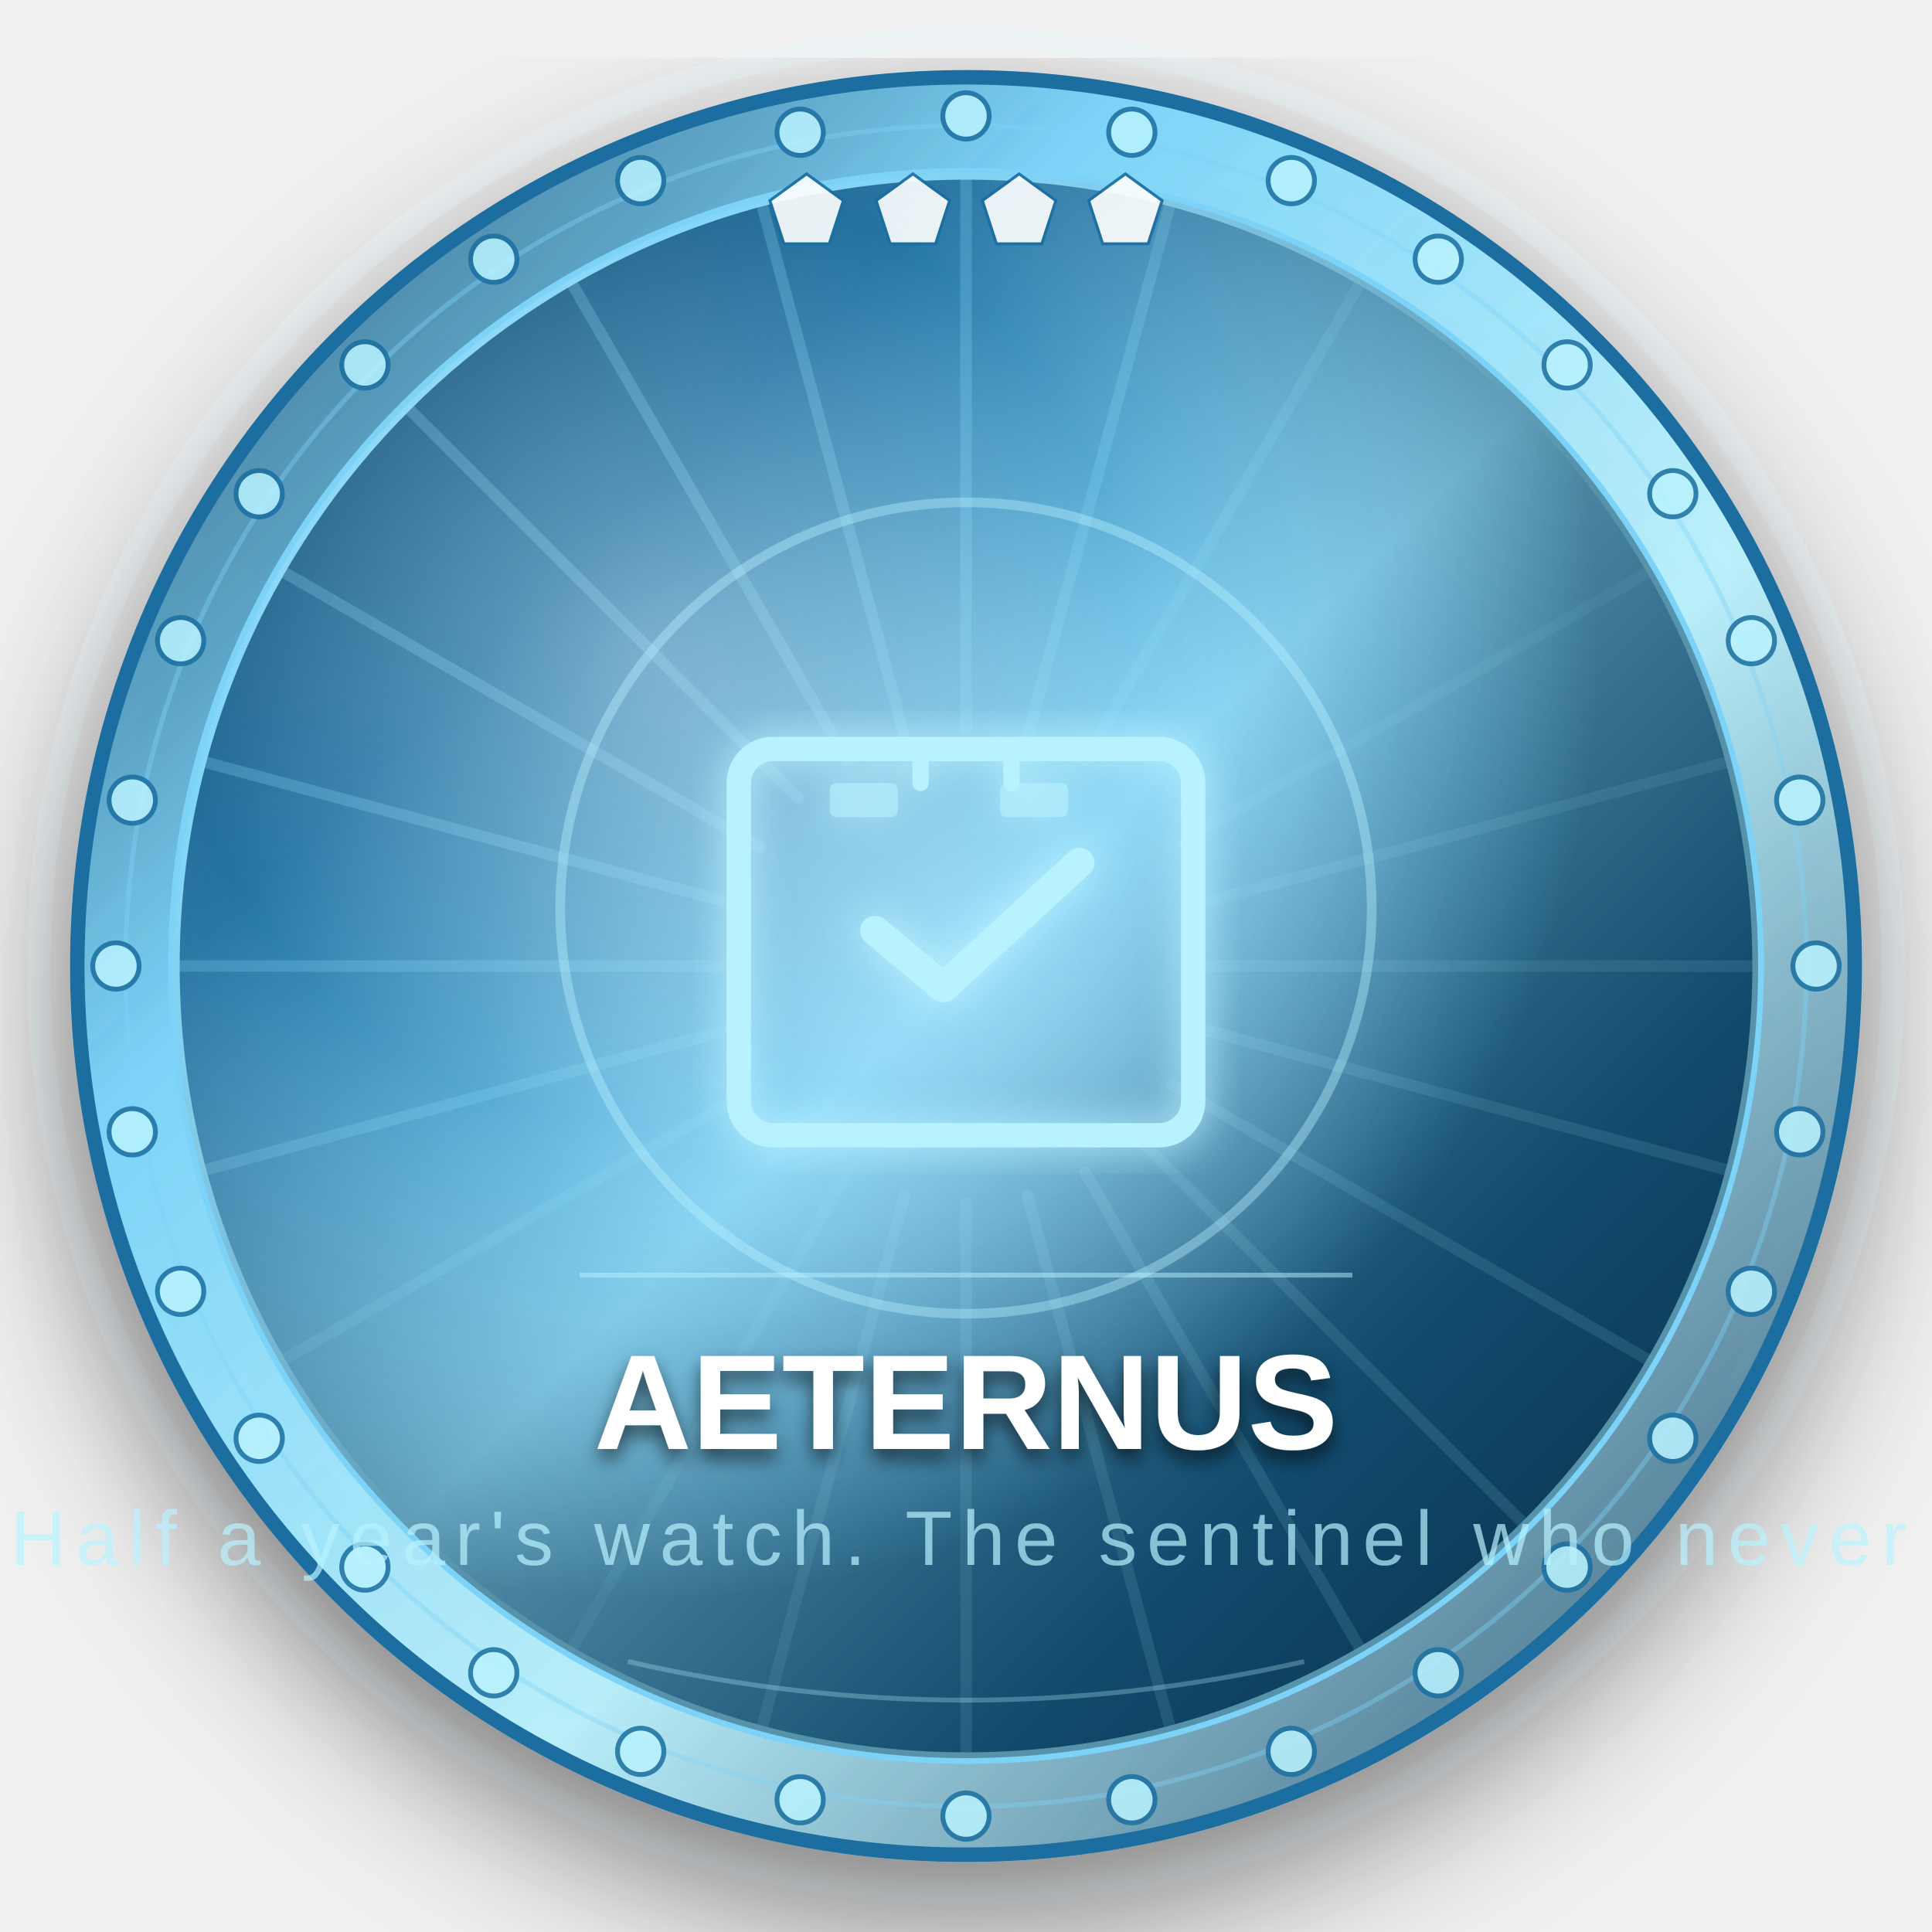
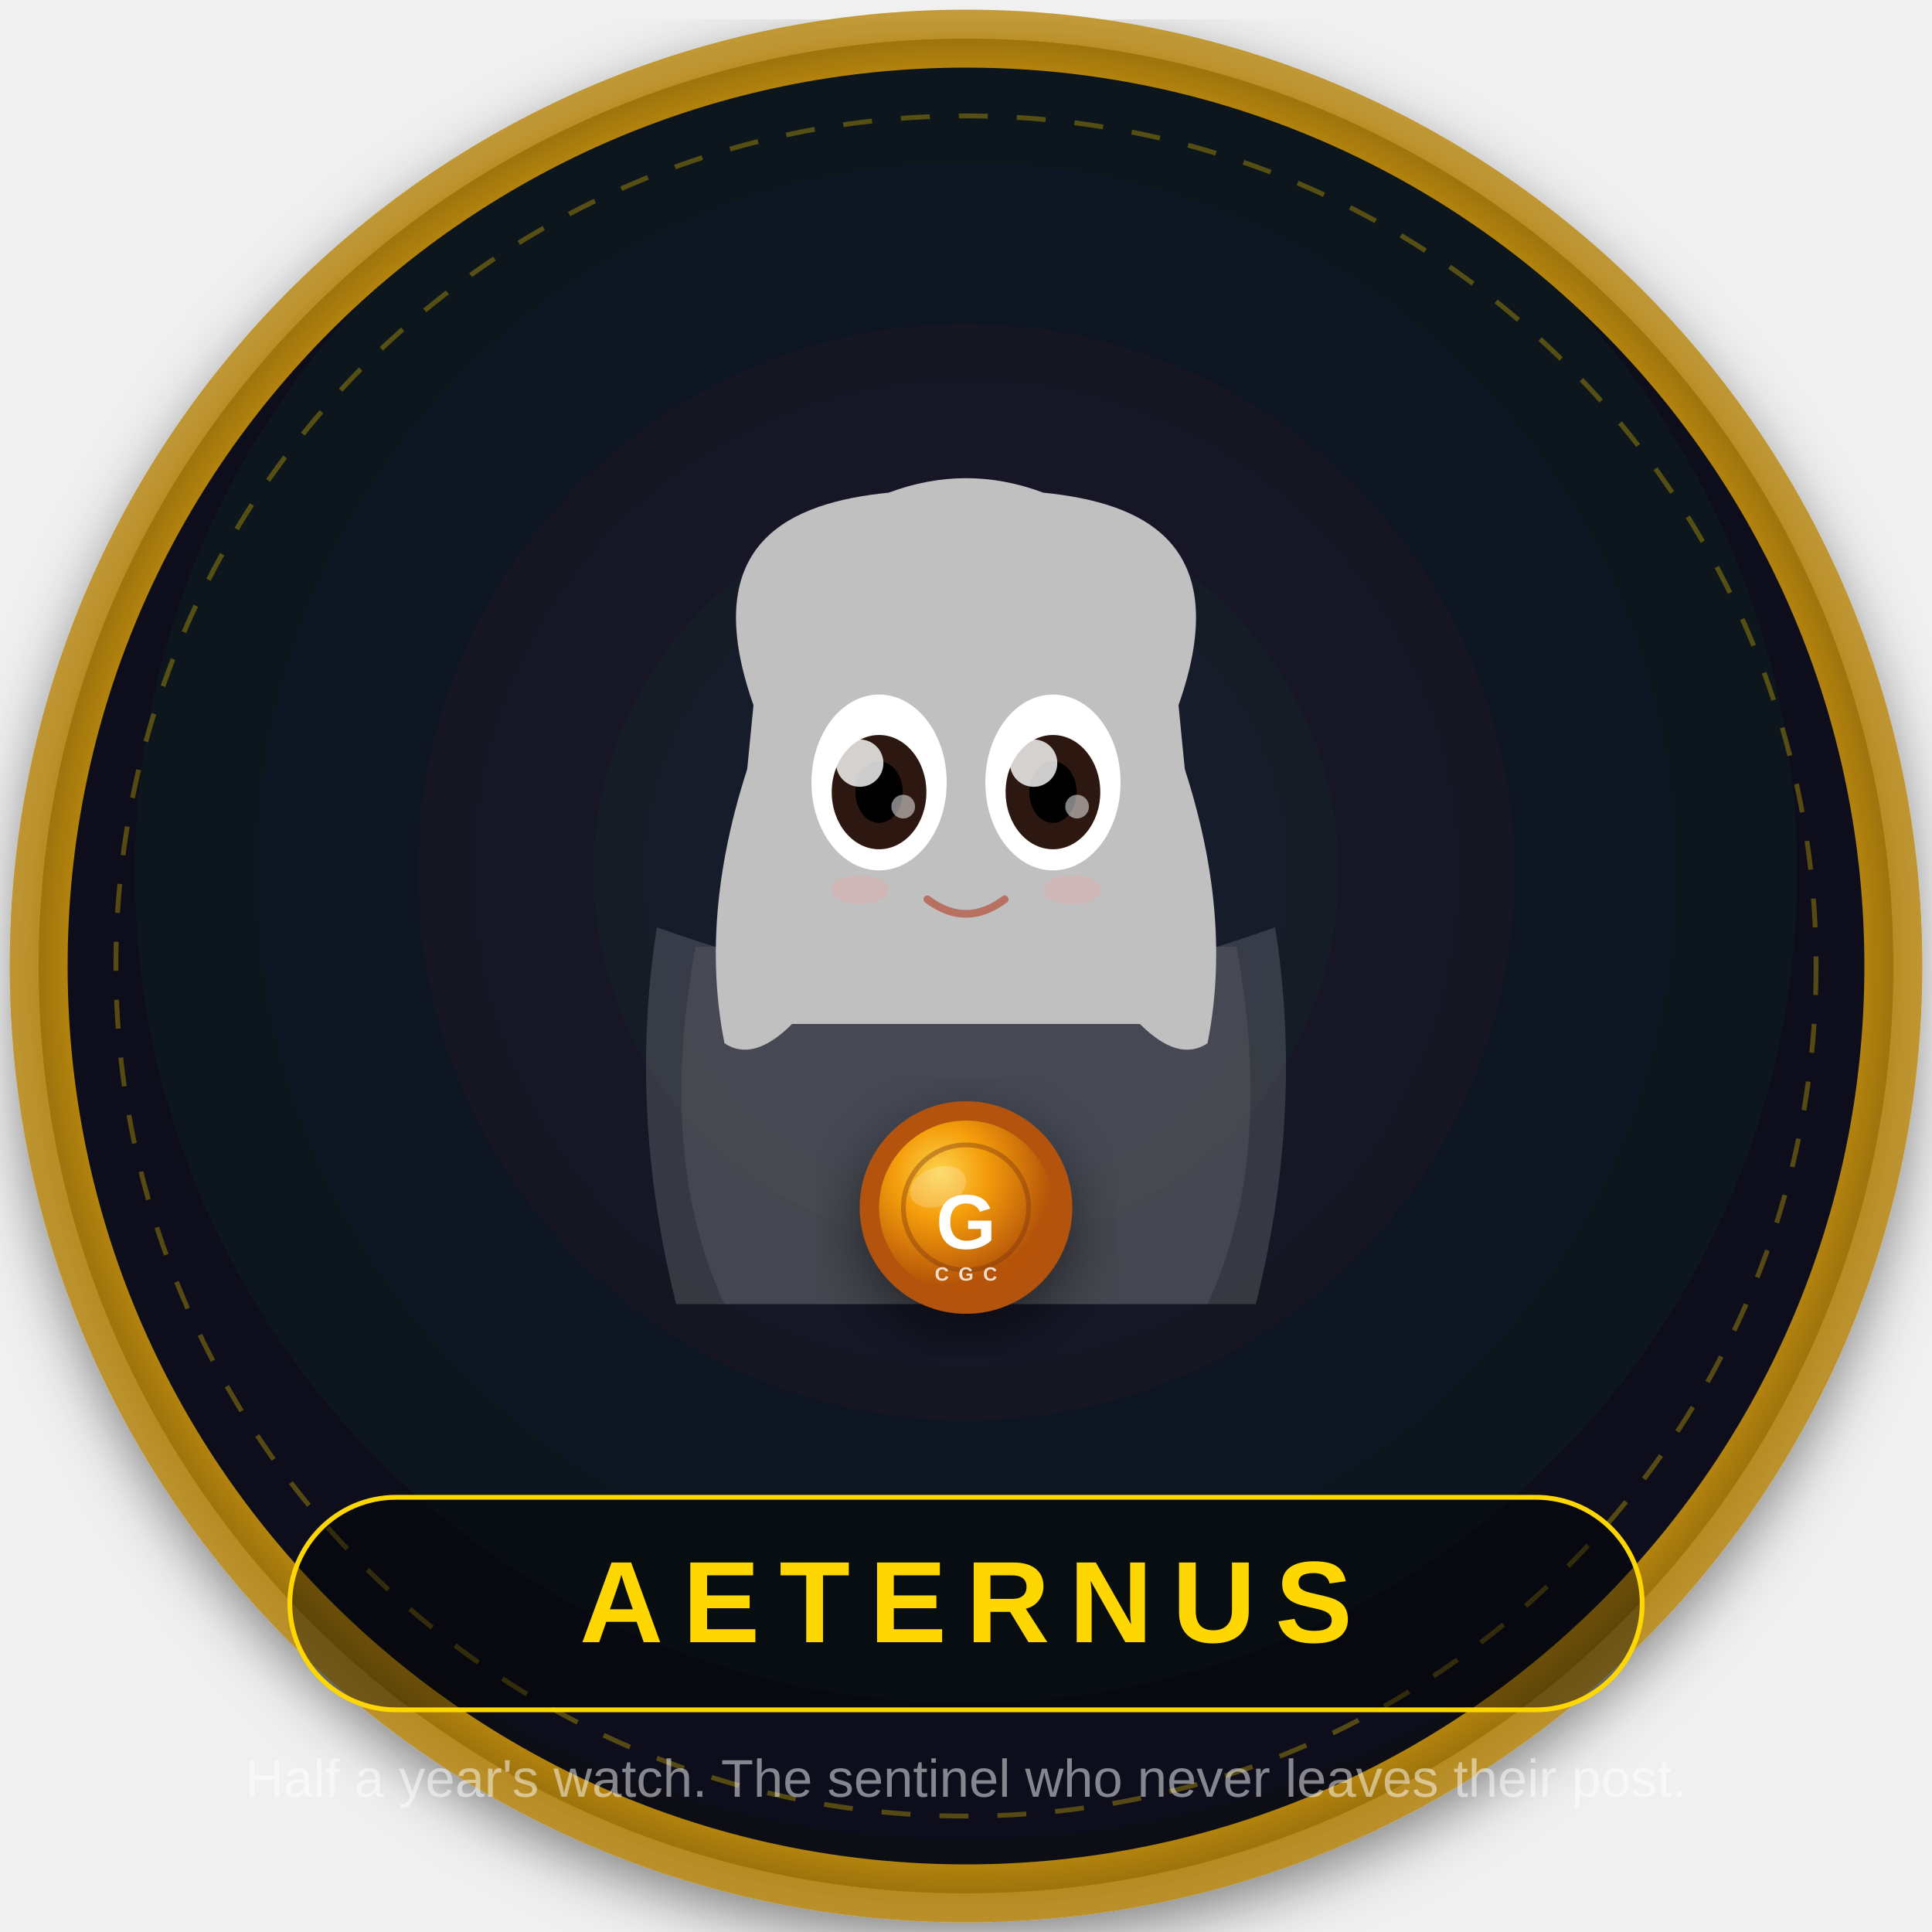
<svg xmlns="http://www.w3.org/2000/svg" viewBox="0 0 200 200" width="200" height="200">
  <defs>
-     <linearGradient id="b4" x1="0%" y1="0%" x2="100%" y2="100%">
-       <stop offset="0%" stop-color="#0C3B5E" />
-       <stop offset="25%" stop-color="#1A6EA0" />
-       <stop offset="50%" stop-color="#7CD3F7" />
-       <stop offset="75%" stop-color="#1A6EA0" />
-       <stop offset="100%" stop-color="#0C3B5E" />
-     </linearGradient>
-     <linearGradient id="r4" x1="0%" y1="0%" x2="100%" y2="100%">
-       <stop offset="0%" stop-color="#0C3B5E" stop-opacity="0.8" />
-       <stop offset="30%" stop-color="#7CD3F7" stop-opacity="1" />
-       <stop offset="60%" stop-color="#B9F2FF" stop-opacity="0.9" />
-       <stop offset="100%" stop-color="#0C3B5E" stop-opacity="0.8" />
-     </linearGradient>
-     <radialGradient id="s4" cx="30%" cy="30%" r="60%">
-       <stop offset="0%" stop-color="#fff" stop-opacity="0.36" />
-       <stop offset="50%" stop-color="#fff" stop-opacity="0.05" />
-       <stop offset="100%" stop-color="#000" stop-opacity="0.31" />
+     <radialGradient id="ring4" cx="50%" cy="50%" r="50%">
+       <stop offset="85%" stop-color="#FFD700" />
+       <stop offset="95%" stop-color="#B8860B" />
+       <stop offset="100%" stop-color="#B8860B" stop-opacity="0.8" />
    </radialGradient>
-     <radialGradient id="c4" cx="50%" cy="50%" r="50%">
-       <stop offset="0%" stop-color="#E8F8FF" stop-opacity="0.25" />
-       <stop offset="100%" stop-color="#E8F8FF" stop-opacity="0" />
+     <radialGradient id="bg4" cx="50%" cy="45%" r="55%">
+       <stop offset="0%" stop-color="#1A2030" />
+       <stop offset="100%" stop-color="#0A0E18" />
    </radialGradient>
-     <filter id="sh4" x="-30%" y="-30%" width="160%" height="160%">
-       <feDropShadow dx="0" dy="6" stdDeviation="7" flood-color="#000" flood-opacity="0.5" />
+     <filter id="sh" x="-20%" y="-20%" width="140%" height="140%">
+       <feDropShadow dx="0" dy="2" stdDeviation="3" flood-color="#000" flood-opacity="0.5" />
    </filter>
-     <filter id="ig4">
-       <feGaussianBlur stdDeviation="2" result="b" />
+     <filter id="glow">
+       <feGaussianBlur stdDeviation="3" result="blur" />
      <feMerge>
-         <feMergeNode in="b" />
+         <feMergeNode in="blur" />
        <feMergeNode in="SourceGraphic" />
      </feMerge>
    </filter>
  </defs>
-   <circle cx="100" cy="100" r="96" fill="none" stroke="#E8F8FF" stroke-width="2.4" opacity="0.3" filter="url(#sh4)" />
-   <circle cx="100" cy="100" r="92" fill="url(#r4)" stroke="#1A6EA0" stroke-width="1.5" filter="url(#sh4)" />
-   <circle cx="100" cy="100" r="87" fill="none" stroke="#7CD3F7" stroke-width="0.5" opacity="0.4" />
-   <circle cx="100" cy="100" r="82" fill="url(#b4)" stroke="#7CD3F7" stroke-width="1.2" />
-   <line x1="124.6" y1="100" x2="182" y2="100" stroke="#7CD3F7" stroke-width="1.2" opacity="0.26" stroke-linecap="round" />
-   <line x1="123.762" y1="106.367" x2="179.206" y2="121.223" stroke="#7CD3F7" stroke-width="1.2" opacity="0.26" stroke-linecap="round" />
-   <line x1="121.304" y1="112.3" x2="171.014" y2="141" stroke="#7CD3F7" stroke-width="1.2" opacity="0.26" stroke-linecap="round" />
-   <line x1="117.395" y1="117.395" x2="157.983" y2="157.983" stroke="#7CD3F7" stroke-width="1.2" opacity="0.26" stroke-linecap="round" />
-   <line x1="112.3" y1="121.304" x2="141" y2="171.014" stroke="#7CD3F7" stroke-width="1.2" opacity="0.26" stroke-linecap="round" />
-   <line x1="106.367" y1="123.762" x2="121.223" y2="179.206" stroke="#7CD3F7" stroke-width="1.2" opacity="0.26" stroke-linecap="round" />
-   <line x1="100" y1="124.6" x2="100" y2="182" stroke="#7CD3F7" stroke-width="1.2" opacity="0.26" stroke-linecap="round" />
-   <line x1="93.633" y1="123.762" x2="78.777" y2="179.206" stroke="#7CD3F7" stroke-width="1.2" opacity="0.26" stroke-linecap="round" />
-   <line x1="87.7" y1="121.304" x2="59" y2="171.014" stroke="#7CD3F7" stroke-width="1.2" opacity="0.26" stroke-linecap="round" />
-   <line x1="82.605" y1="117.395" x2="42.017" y2="157.983" stroke="#7CD3F7" stroke-width="1.2" opacity="0.26" stroke-linecap="round" />
-   <line x1="78.696" y1="112.3" x2="28.986" y2="141" stroke="#7CD3F7" stroke-width="1.2" opacity="0.26" stroke-linecap="round" />
-   <line x1="76.238" y1="106.367" x2="20.794" y2="121.223" stroke="#7CD3F7" stroke-width="1.2" opacity="0.26" stroke-linecap="round" />
-   <line x1="75.4" y1="100" x2="18" y2="100" stroke="#7CD3F7" stroke-width="1.2" opacity="0.26" stroke-linecap="round" />
-   <line x1="76.238" y1="93.633" x2="20.794" y2="78.777" stroke="#7CD3F7" stroke-width="1.2" opacity="0.26" stroke-linecap="round" />
-   <line x1="78.696" y1="87.7" x2="28.986" y2="59" stroke="#7CD3F7" stroke-width="1.2" opacity="0.26" stroke-linecap="round" />
-   <line x1="82.605" y1="82.605" x2="42.017" y2="42.017" stroke="#7CD3F7" stroke-width="1.2" opacity="0.26" stroke-linecap="round" />
-   <line x1="87.7" y1="78.696" x2="59" y2="28.986" stroke="#7CD3F7" stroke-width="1.2" opacity="0.26" stroke-linecap="round" />
-   <line x1="93.633" y1="76.238" x2="78.777" y2="20.794" stroke="#7CD3F7" stroke-width="1.2" opacity="0.26" stroke-linecap="round" />
-   <line x1="100" y1="75.4" x2="100" y2="18" stroke="#7CD3F7" stroke-width="1.2" opacity="0.26" stroke-linecap="round" />
-   <line x1="106.367" y1="76.238" x2="121.223" y2="20.794" stroke="#7CD3F7" stroke-width="1.2" opacity="0.26" stroke-linecap="round" />
-   <line x1="112.3" y1="78.696" x2="141" y2="28.986" stroke="#7CD3F7" stroke-width="1.2" opacity="0.26" stroke-linecap="round" />
-   <line x1="117.395" y1="82.605" x2="157.983" y2="42.017" stroke="#7CD3F7" stroke-width="1.2" opacity="0.26" stroke-linecap="round" />
-   <line x1="121.304" y1="87.7" x2="171.014" y2="59" stroke="#7CD3F7" stroke-width="1.2" opacity="0.26" stroke-linecap="round" />
-   <line x1="123.762" y1="93.633" x2="179.206" y2="78.777" stroke="#7CD3F7" stroke-width="1.2" opacity="0.26" stroke-linecap="round" />
-   <circle cx="100" cy="100" r="50" fill="url(#c4)" />
-   <circle cx="100" cy="100" r="82" fill="url(#s4)" />
-   <circle cx="100" cy="12" r="2.4" fill="#B9F2FF" stroke="#1A6EA0" stroke-width="0.5" opacity="0.85" />
-   <circle cx="117.168" cy="13.691" r="2.4" fill="#B9F2FF" stroke="#1A6EA0" stroke-width="0.5" opacity="0.85" />
-   <circle cx="133.676" cy="18.699" r="2.4" fill="#B9F2FF" stroke="#1A6EA0" stroke-width="0.5" opacity="0.85" />
-   <circle cx="148.89" cy="26.831" r="2.4" fill="#B9F2FF" stroke="#1A6EA0" stroke-width="0.5" opacity="0.85" />
-   <circle cx="162.225" cy="37.775" r="2.4" fill="#B9F2FF" stroke="#1A6EA0" stroke-width="0.5" opacity="0.85" />
-   <circle cx="173.169" cy="51.11" r="2.4" fill="#B9F2FF" stroke="#1A6EA0" stroke-width="0.5" opacity="0.85" />
-   <circle cx="181.301" cy="66.324" r="2.4" fill="#B9F2FF" stroke="#1A6EA0" stroke-width="0.5" opacity="0.85" />
-   <circle cx="186.309" cy="82.832" r="2.4" fill="#B9F2FF" stroke="#1A6EA0" stroke-width="0.5" opacity="0.85" />
-   <circle cx="188" cy="100" r="2.4" fill="#B9F2FF" stroke="#1A6EA0" stroke-width="0.5" opacity="0.85" />
-   <circle cx="186.309" cy="117.168" r="2.4" fill="#B9F2FF" stroke="#1A6EA0" stroke-width="0.5" opacity="0.85" />
-   <circle cx="181.301" cy="133.676" r="2.4" fill="#B9F2FF" stroke="#1A6EA0" stroke-width="0.5" opacity="0.85" />
-   <circle cx="173.169" cy="148.89" r="2.4" fill="#B9F2FF" stroke="#1A6EA0" stroke-width="0.5" opacity="0.85" />
-   <circle cx="162.225" cy="162.225" r="2.4" fill="#B9F2FF" stroke="#1A6EA0" stroke-width="0.5" opacity="0.85" />
-   <circle cx="148.89" cy="173.169" r="2.4" fill="#B9F2FF" stroke="#1A6EA0" stroke-width="0.5" opacity="0.85" />
-   <circle cx="133.676" cy="181.301" r="2.4" fill="#B9F2FF" stroke="#1A6EA0" stroke-width="0.5" opacity="0.85" />
-   <circle cx="117.168" cy="186.309" r="2.4" fill="#B9F2FF" stroke="#1A6EA0" stroke-width="0.5" opacity="0.85" />
-   <circle cx="100" cy="188" r="2.4" fill="#B9F2FF" stroke="#1A6EA0" stroke-width="0.5" opacity="0.85" />
-   <circle cx="82.832" cy="186.309" r="2.4" fill="#B9F2FF" stroke="#1A6EA0" stroke-width="0.5" opacity="0.85" />
-   <circle cx="66.324" cy="181.301" r="2.4" fill="#B9F2FF" stroke="#1A6EA0" stroke-width="0.5" opacity="0.85" />
-   <circle cx="51.11" cy="173.169" r="2.4" fill="#B9F2FF" stroke="#1A6EA0" stroke-width="0.5" opacity="0.85" />
-   <circle cx="37.775" cy="162.225" r="2.4" fill="#B9F2FF" stroke="#1A6EA0" stroke-width="0.5" opacity="0.85" />
-   <circle cx="26.831" cy="148.89" r="2.4" fill="#B9F2FF" stroke="#1A6EA0" stroke-width="0.5" opacity="0.85" />
-   <circle cx="18.699" cy="133.676" r="2.4" fill="#B9F2FF" stroke="#1A6EA0" stroke-width="0.5" opacity="0.85" />
-   <circle cx="13.691" cy="117.168" r="2.4" fill="#B9F2FF" stroke="#1A6EA0" stroke-width="0.5" opacity="0.85" />
-   <circle cx="12" cy="100" r="2.4" fill="#B9F2FF" stroke="#1A6EA0" stroke-width="0.5" opacity="0.85" />
-   <circle cx="13.691" cy="82.832" r="2.4" fill="#B9F2FF" stroke="#1A6EA0" stroke-width="0.5" opacity="0.85" />
-   <circle cx="18.699" cy="66.324" r="2.4" fill="#B9F2FF" stroke="#1A6EA0" stroke-width="0.5" opacity="0.85" />
-   <circle cx="26.831" cy="51.11" r="2.4" fill="#B9F2FF" stroke="#1A6EA0" stroke-width="0.5" opacity="0.85" />
-   <circle cx="37.775" cy="37.775" r="2.4" fill="#B9F2FF" stroke="#1A6EA0" stroke-width="0.5" opacity="0.85" />
-   <circle cx="51.11" cy="26.831" r="2.4" fill="#B9F2FF" stroke="#1A6EA0" stroke-width="0.5" opacity="0.85" />
-   <circle cx="66.324" cy="18.699" r="2.4" fill="#B9F2FF" stroke="#1A6EA0" stroke-width="0.5" opacity="0.85" />
-   <circle cx="82.832" cy="13.691" r="2.4" fill="#B9F2FF" stroke="#1A6EA0" stroke-width="0.5" opacity="0.85" />
-   <polygon points="83.5,18 87.304,20.764 85.851,25.236 81.149,25.236 79.696,20.764" fill="#FFFFFF" stroke="#1A6EA0" stroke-width="0.3" opacity="0.9" />
-   <polygon points="94.5,18 98.304,20.764 96.851,25.236 92.149,25.236 90.696,20.764" fill="#FFFFFF" stroke="#1A6EA0" stroke-width="0.3" opacity="0.9" />
-   <polygon points="105.5,18 109.304,20.764 107.851,25.236 103.149,25.236 101.696,20.764" fill="#FFFFFF" stroke="#1A6EA0" stroke-width="0.3" opacity="0.9" />
-   <polygon points="116.5,18 120.304,20.764 118.851,25.236 114.149,25.236 112.696,20.764" fill="#FFFFFF" stroke="#1A6EA0" stroke-width="0.3" opacity="0.9" />
-   <circle cx="100" cy="94" r="42" fill="none" stroke="#B9F2FF" stroke-width="1" opacity="0.4" />
-   <g filter="url(#ig4)">
-     <g transform="translate(100,94)">
-       <rect x="-23.52" y="-16.464" width="47.04" height="39.984" rx="3.528" fill="none" stroke="#B9F2FF" stroke-width="2.52" />
-       <rect x="-14.112" y="-12.936" width="7.056" height="3.528" rx="0.706" fill="#B9F2FF" opacity="0.6" />
-       <rect x="3.528" y="-12.936" width="7.056" height="3.528" rx="0.706" fill="#B9F2FF" opacity="0.6" />
-       <line x1="-4.704" y1="-12.936" x2="-4.704" y2="-16.464" stroke="#B9F2FF" stroke-width="1.68" stroke-linecap="round" />
-       <line x1="4.704" y1="-12.936" x2="4.704" y2="-16.464" stroke="#B9F2FF" stroke-width="1.68" stroke-linecap="round" />
-       <polyline points="-9.408,2.352 -2.352,8.232 11.76,-4.704" fill="none" stroke="#B9F2FF" stroke-width="3.08" stroke-linecap="round" stroke-linejoin="round" />
-     </g>
+   <circle cx="100" cy="100" r="96" fill="url(#bg4)" stroke="url(#ring4)" stroke-width="6" filter="url(#sh)" />
+   <circle cx="100" cy="100" r="88" fill="none" stroke="#FFD700" stroke-width="0.5" opacity="0.3" stroke-dasharray="3 3" />
+   <rect x="93" y="52" width="14" height="24" rx="2" fill="none" stroke="#FFD700" stroke-width="0.5" opacity="0.1" />
+   <path d="M68,96 Q65,115 70,135 L130,135 Q135,115 132,96 Q115,102 100,104 Q85,102 68,96Z" fill="#C0C0C0" opacity="0.2" />
+   <path d="M72,98 Q68,120 75,135 L125,135 Q132,120 128,98Z" fill="#C0C0C0" opacity="0.1" />
+   <rect x="96" y="96" width="8" height="8" rx="2" fill="#FDE8D0" />
+   <ellipse cx="100" cy="78" rx="22" ry="24" fill="#FDE8D0" stroke="#E8C9A8" stroke-width="0.5" />
+   <path d="M78,73 C72,56 82,52 92,51 Q100,48 108,51 C118,52 128,56 122,73 Q124,93 125,106 L75,106 Q76,93 78,73Z" fill="#C0C0C0" />
+   <path d="M79,75 Q72,93 75,108 Q78,110 82,106 Q78,93 82,77Z" fill="#C0C0C0" />
+   <path d="M121,75 Q128,93 125,108 Q122,110 118,106 Q122,93 118,77Z" fill="#C0C0C0" />
+   <ellipse cx="91" cy="81" rx="7" ry="9.1" fill="#fff" />
+   <ellipse cx="109" cy="81" rx="7" ry="9.1" fill="#fff" />
+   <ellipse cx="91" cy="82" rx="4.9" ry="5.915" fill="#2C1810" />
+   <ellipse cx="109" cy="82" rx="4.9" ry="5.915" fill="#2C1810" />
+   <ellipse cx="91" cy="82" rx="2.45" ry="3.185" fill="#000" />
+   <ellipse cx="109" cy="82" rx="2.45" ry="3.185" fill="#000" />
+   <circle cx="89" cy="79" r="2.45" fill="#fff" opacity="0.8" />
+   <circle cx="107" cy="79" r="2.45" fill="#fff" opacity="0.8" />
+   <circle cx="93.5" cy="83.5" r="1.225" fill="#fff" opacity="0.5" />
+   <circle cx="111.5" cy="83.5" r="1.225" fill="#fff" opacity="0.5" />
+   <path d="M84,68.9 Q91,66.9 98,68.9" fill="none" stroke="#C0C0C0" stroke-width="1.2" stroke-linecap="round" />
+   <path d="M102,68.9 Q109,66.9 116,68.9" fill="none" stroke="#C0C0C0" stroke-width="1.2" stroke-linecap="round" />
+   <path d="M96,93.1 Q100,96.1 104,93.1" fill="none" stroke="#B87060" stroke-width="0.8" stroke-linecap="round" />
+   <ellipse cx="89" cy="92.1" rx="3" ry="1.5" fill="#F0A0A0" opacity="0.3" />
+   <ellipse cx="111" cy="92.1" rx="3" ry="1.5" fill="#F0A0A0" opacity="0.3" />
+   <g transform="translate(100,125)">
+     <defs>
+       <radialGradient id="cg100_125" cx="35%" cy="30%" r="65%">
+         <stop offset="0%" stop-color="#fcd34d" />
+         <stop offset="40%" stop-color="#f59e0b" />
+         <stop offset="100%" stop-color="#b45309" />
+       </radialGradient>
+     </defs>
+     <circle cx="0" cy="0" r="11" fill="#b45309" filter="url(#sh)" />
+     <circle cx="0" cy="0" r="9" fill="url(#cg100_125)" />
+     <circle cx="0" cy="0" r="6.48" fill="none" stroke="rgba(120,53,15,0.4)" stroke-width="0.5" />
+     <text x="0" y="2" text-anchor="middle" dominant-baseline="middle" font-family="Arial,sans-serif" font-weight="bold" font-size="8" fill="#fff">G</text>
+     <text x="0" y="7" text-anchor="middle" dominant-baseline="middle" font-family="Arial,sans-serif" font-weight="bold" font-size="2" fill="rgba(255,255,255,0.8)" letter-spacing="1">CGC</text>
+     <ellipse cx="-2" cy="-3" rx="3" ry="2" transform="rotate(-20)" fill="rgba(255,255,255,0.2)" />
  </g>
-   <line x1="60" y1="132" x2="140" y2="132" stroke="#B9F2FF" stroke-width="0.5" opacity="0.5" />
-   <text x="100" y="150" text-anchor="middle" font-size="14" font-weight="bold" fill="#fff" font-family="Arial,sans-serif" filter="drop-shadow(0 1px 1px rgba(0,0,0,0.6))">AETERNUS</text>
-   <text x="100" y="162" text-anchor="middle" font-size="8" fill="#B9F2FF" opacity="0.7" font-family="Arial,sans-serif" letter-spacing="1">DIAMOND TIER · Half a year's watch. The sentinel who never leaves their post.</text>
-   <path d="M65 172 Q100 180 135 172" fill="none" stroke="#B9F2FF" stroke-width="0.5" opacity="0.3" />
+   <rect x="30" y="155" width="140" height="22" rx="11" fill="rgba(0,0,0,0.4)" stroke="#FFD700" stroke-width="0.5" />
+   <text x="100" y="170" text-anchor="middle" font-size="12" font-weight="bold" fill="#FFD700" font-family="Arial,sans-serif" letter-spacing="2">AETERNUS</text>
+   <text x="100" y="186" text-anchor="middle" font-size="5.5" fill="rgba(255,255,255,0.5)" font-family="Arial,sans-serif">Half a year's watch. The sentinel who never leaves their post.</text>
</svg>
